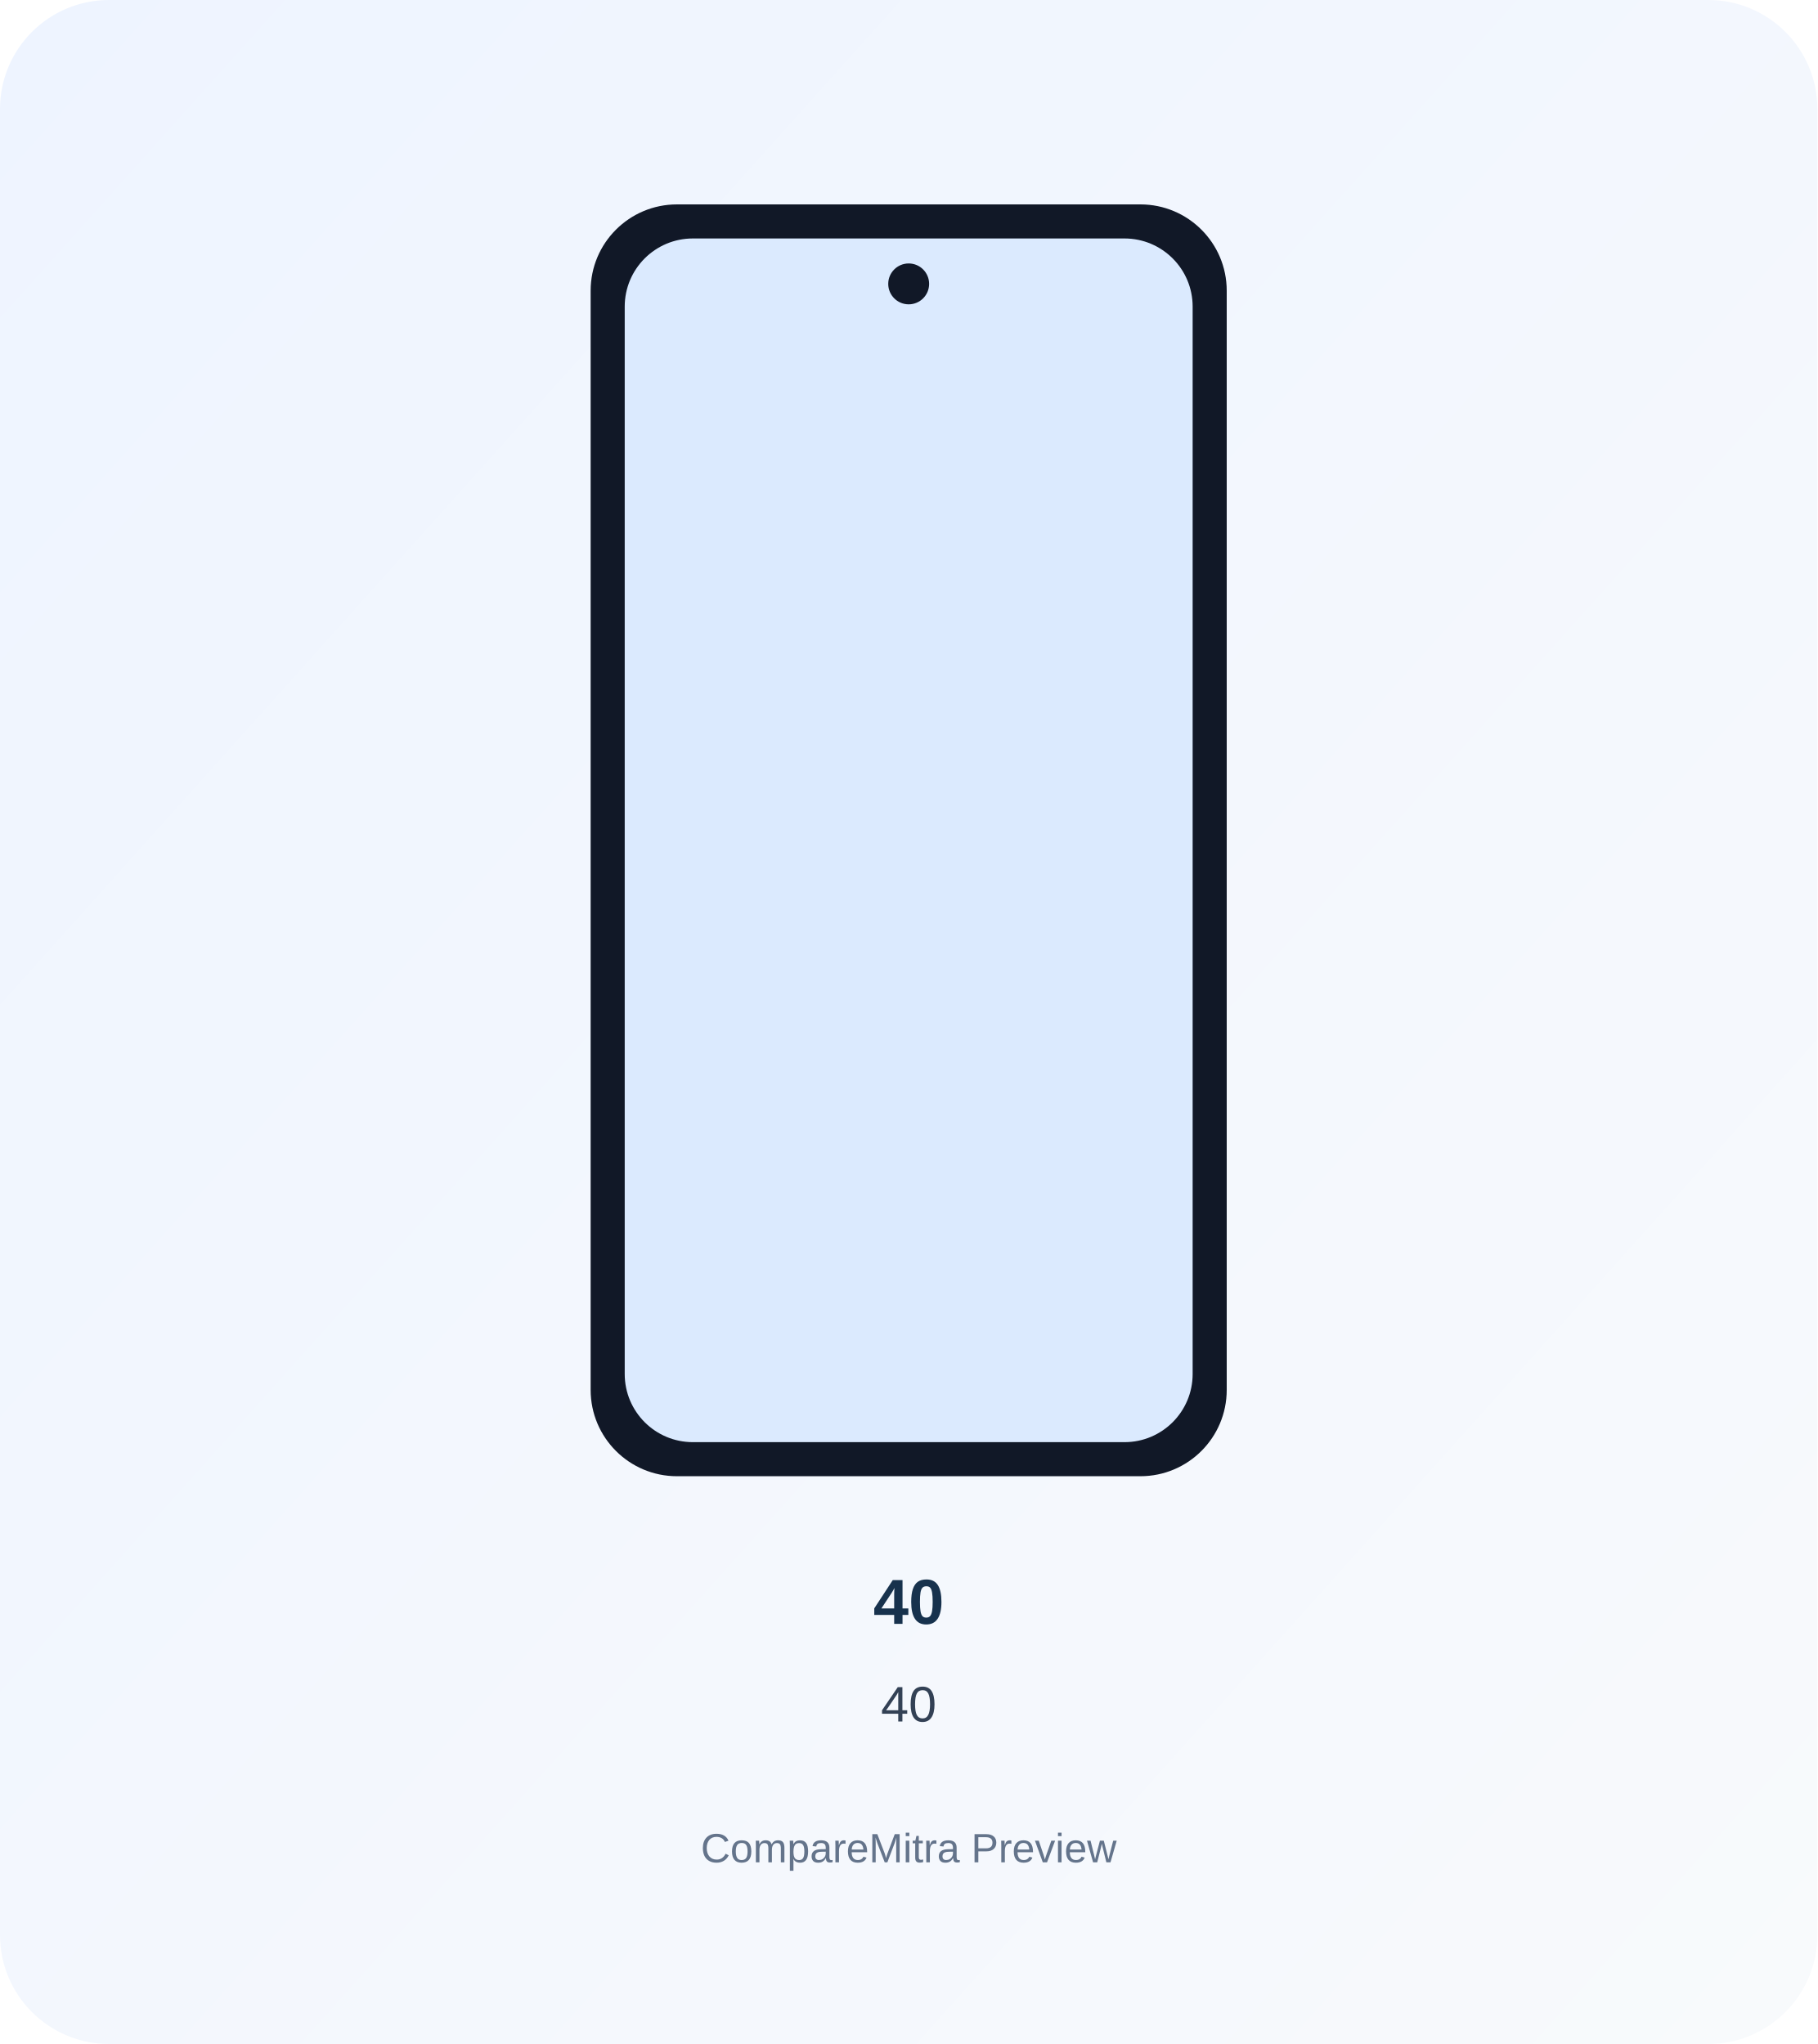
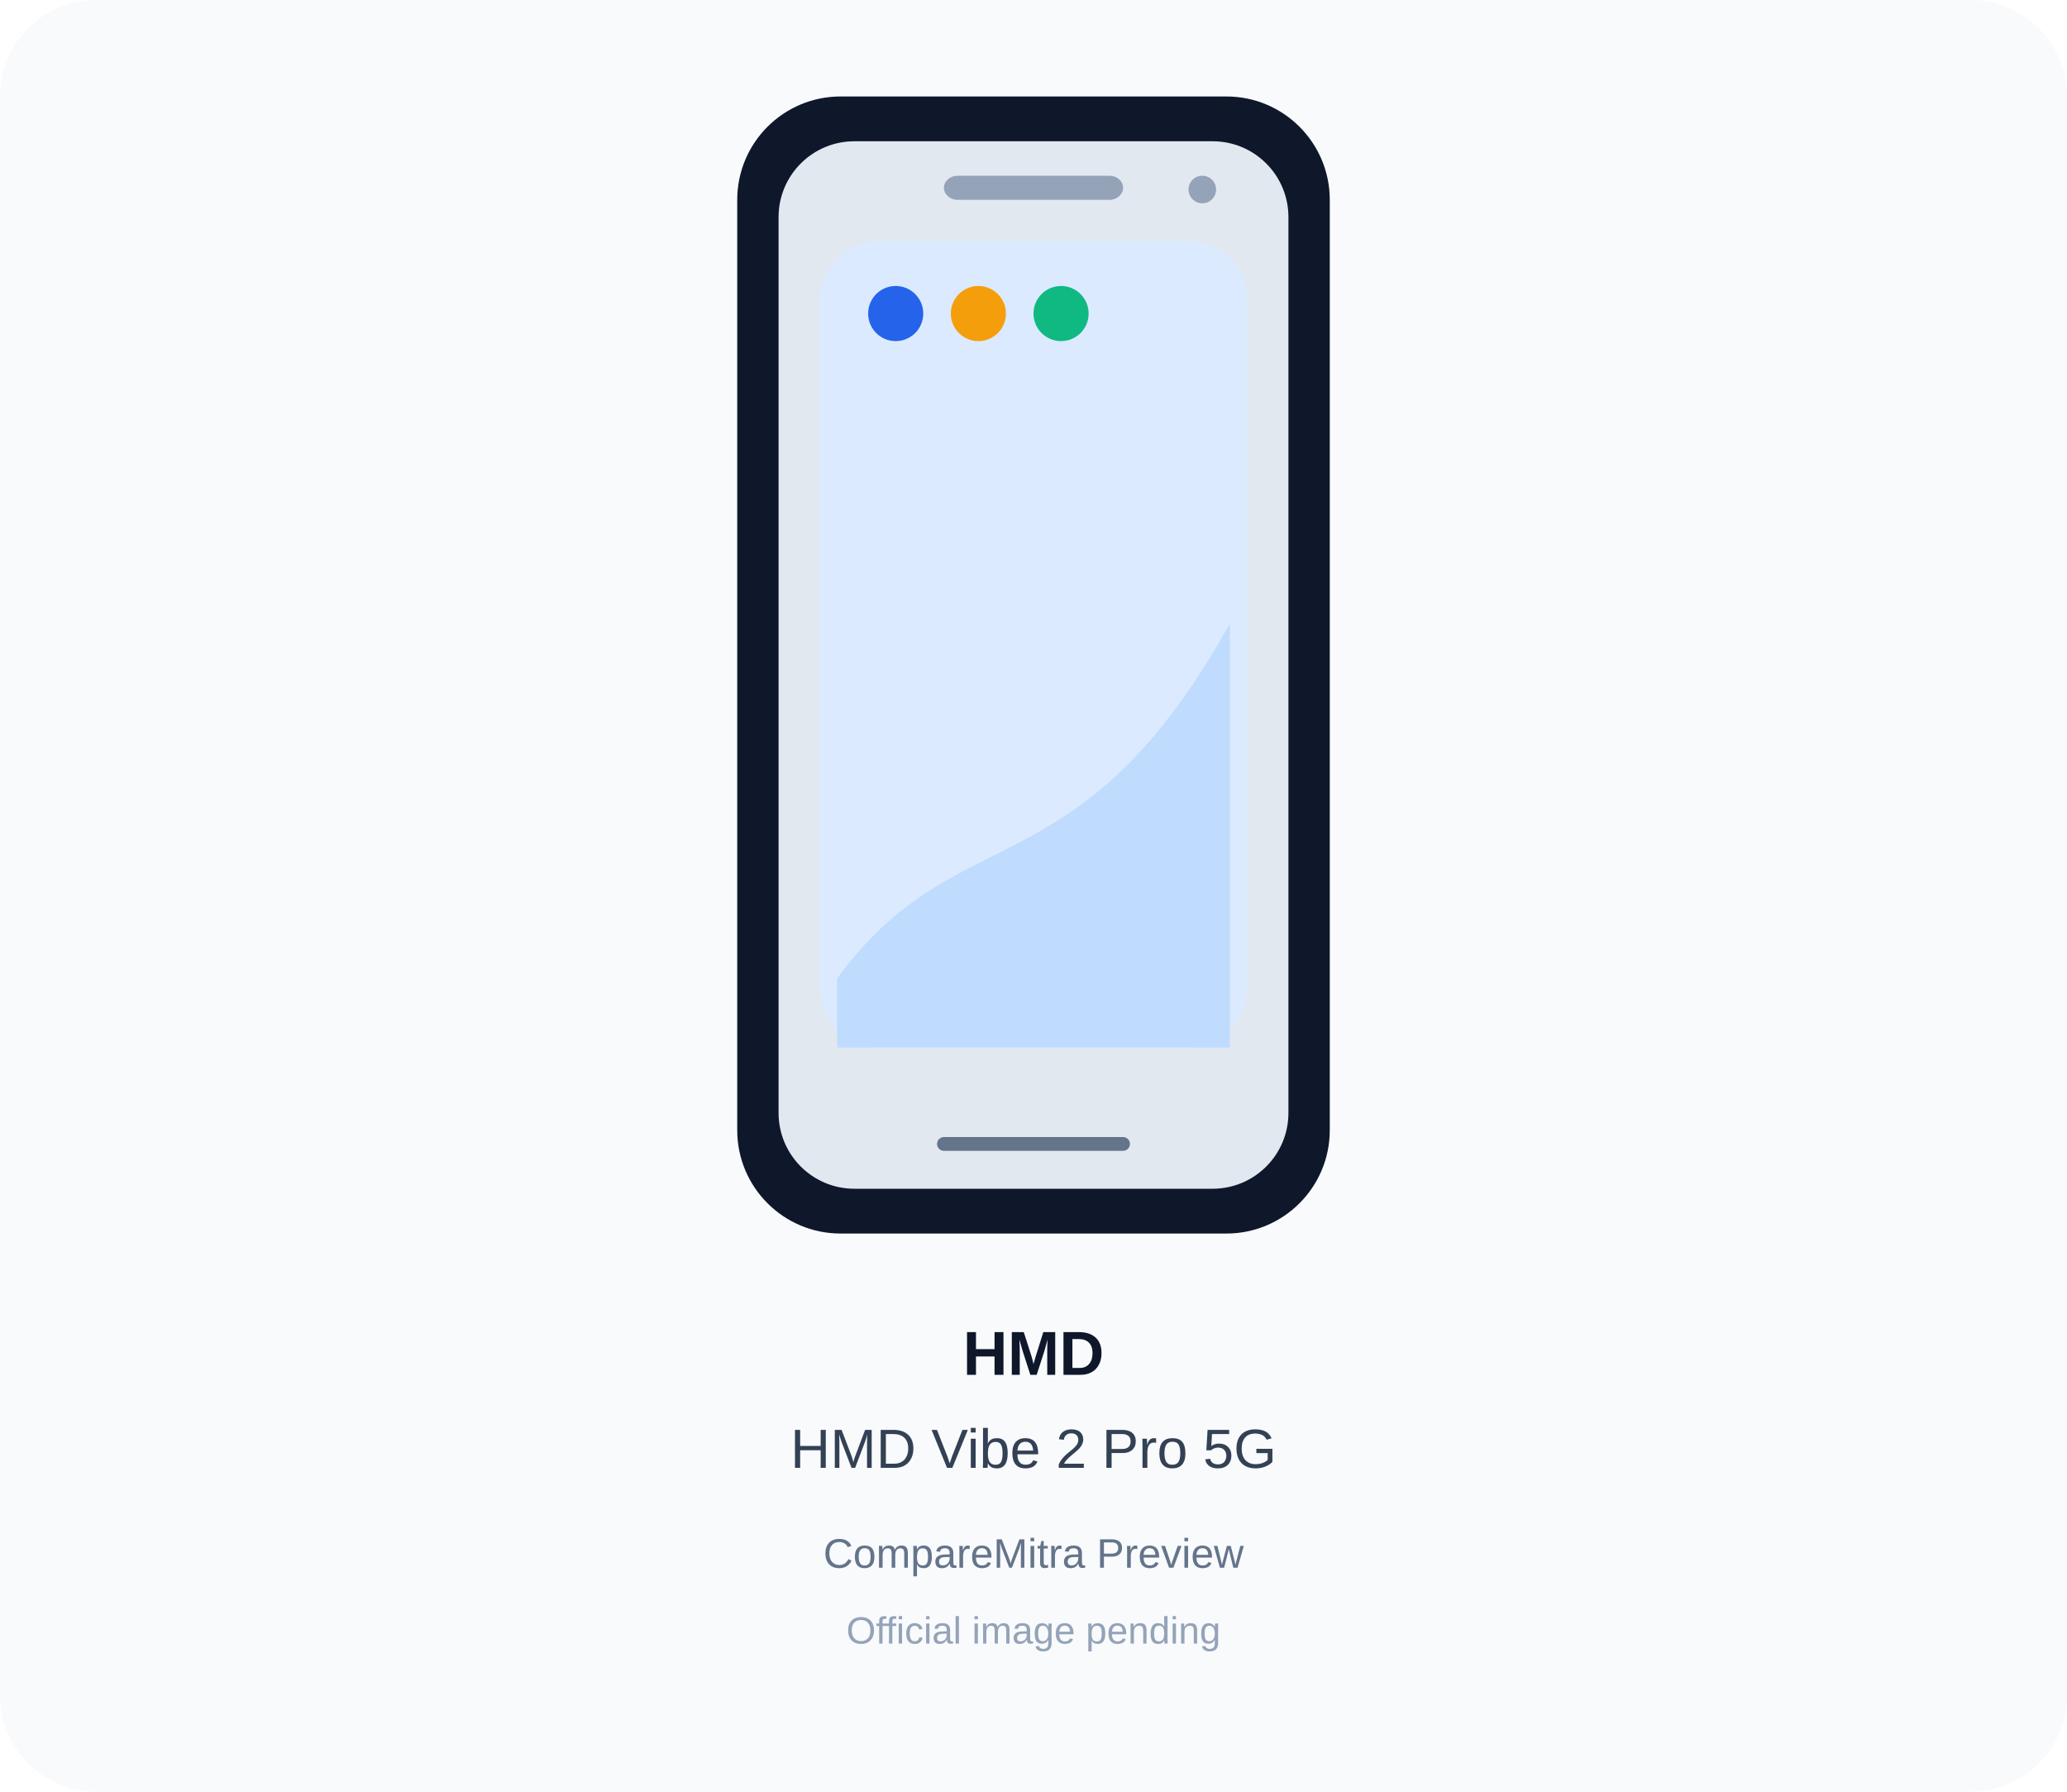
- <svg xmlns="http://www.w3.org/2000/svg" width="800" height="900" viewBox="0 0 800 900">
-   <defs>
-     <linearGradient id="bg" x1="0" y1="0" x2="1" y2="1">
-       <stop offset="0" stop-color="#eef4ff" />
-       <stop offset="1" stop-color="#f8fafc" />
-     </linearGradient>
-   </defs>
-   <rect width="800" height="900" rx="48" fill="url(#bg)" />
-   <rect x="260" y="90" width="280" height="560" rx="38" fill="#111827" />
-   <rect x="275" y="105" width="250" height="530" rx="30" fill="#dbeafe" />
-   <circle cx="400" cy="125" r="9" fill="#111827" />
-   <text x="400" y="715" text-anchor="middle" font-family="Arial,sans-serif" font-size="28" font-weight="700" fill="#17324d">40</text>
-   <text x="400" y="758" text-anchor="middle" font-family="Arial,sans-serif" font-size="22" fill="#334155">40</text>
-   <text x="400" y="820" text-anchor="middle" font-family="Arial,sans-serif" font-size="18" fill="#64748b">CompareMitra Preview</text>
+ <svg xmlns="http://www.w3.org/2000/svg" width="600" height="520" viewBox="0 0 600 520" role="img" aria-label="HMD HMD Vibe 2 Pro 5G — CompareMitra preview">
+   <rect width="600" height="520" rx="28" fill="#f8fafc" />
+   <rect x="214" y="28" width="172" height="330" rx="30" fill="#0f172a" />
+   <rect x="226" y="41" width="148" height="304" rx="22" fill="#e2e8f0" />
+   <rect x="274" y="51" width="52" height="7" rx="4" fill="#94a3b8" />
+   <circle cx="349" cy="55" r="4" fill="#94a3b8" />
+   <rect x="238" y="70" width="124" height="234" rx="17" fill="#dbeafe" />
+   <circle cx="260" cy="91" r="8" fill="#2563eb" />
+   <circle cx="284" cy="91" r="8" fill="#f59e0b" />
+   <circle cx="308" cy="91" r="8" fill="#10b981" />
+   <path d="M243 284 C278 236 313 260 357 181 L357 304 L243 304 Z" fill="#bfdbfe" />
+   <rect x="272" y="330" width="56" height="4" rx="2" fill="#64748b" />
+   <text x="300" y="399" text-anchor="middle" font-family="Arial,Helvetica,sans-serif" font-size="18" font-weight="700" fill="#0f172a">HMD</text>
+   <text x="300" y="426" text-anchor="middle" font-family="Arial,Helvetica,sans-serif" font-size="16" fill="#334155">HMD Vibe 2 Pro 5G</text>
+   <text x="300" y="455" text-anchor="middle" font-family="Arial,Helvetica,sans-serif" font-size="12" fill="#64748b">CompareMitra Preview</text>
+   <text x="300" y="477" text-anchor="middle" font-family="Arial,Helvetica,sans-serif" font-size="11" fill="#94a3b8">Official image pending</text>
</svg>
